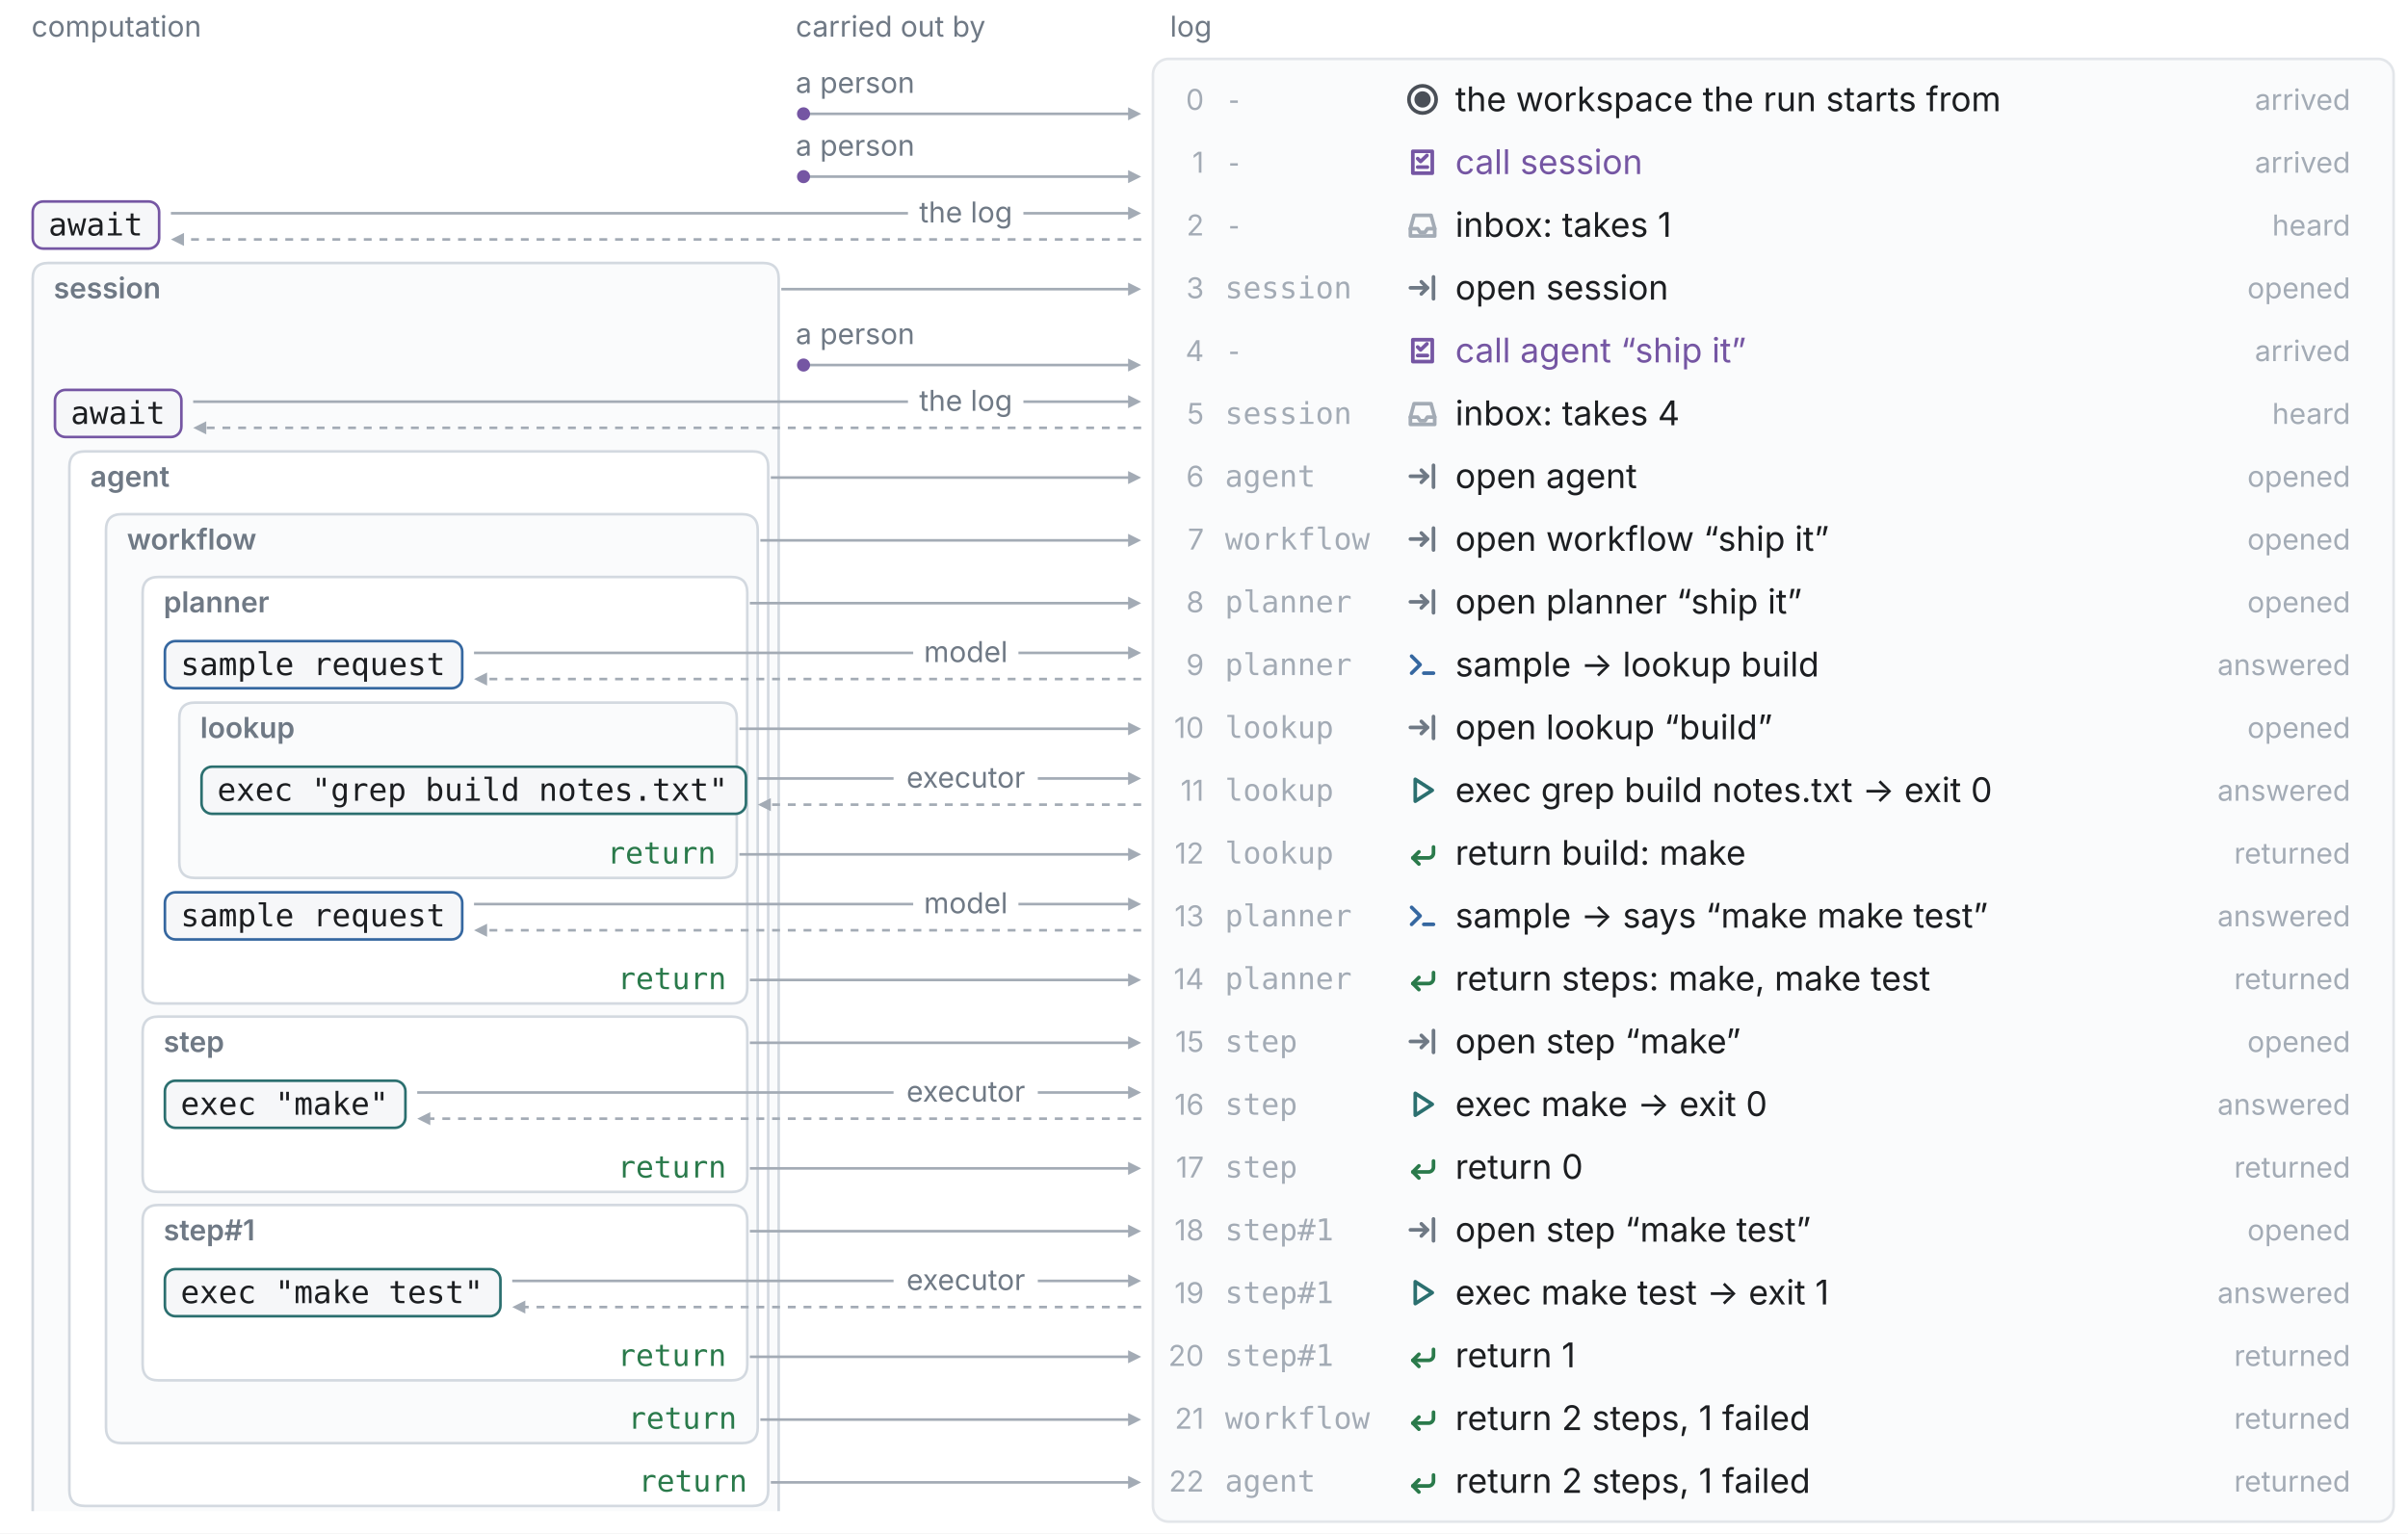
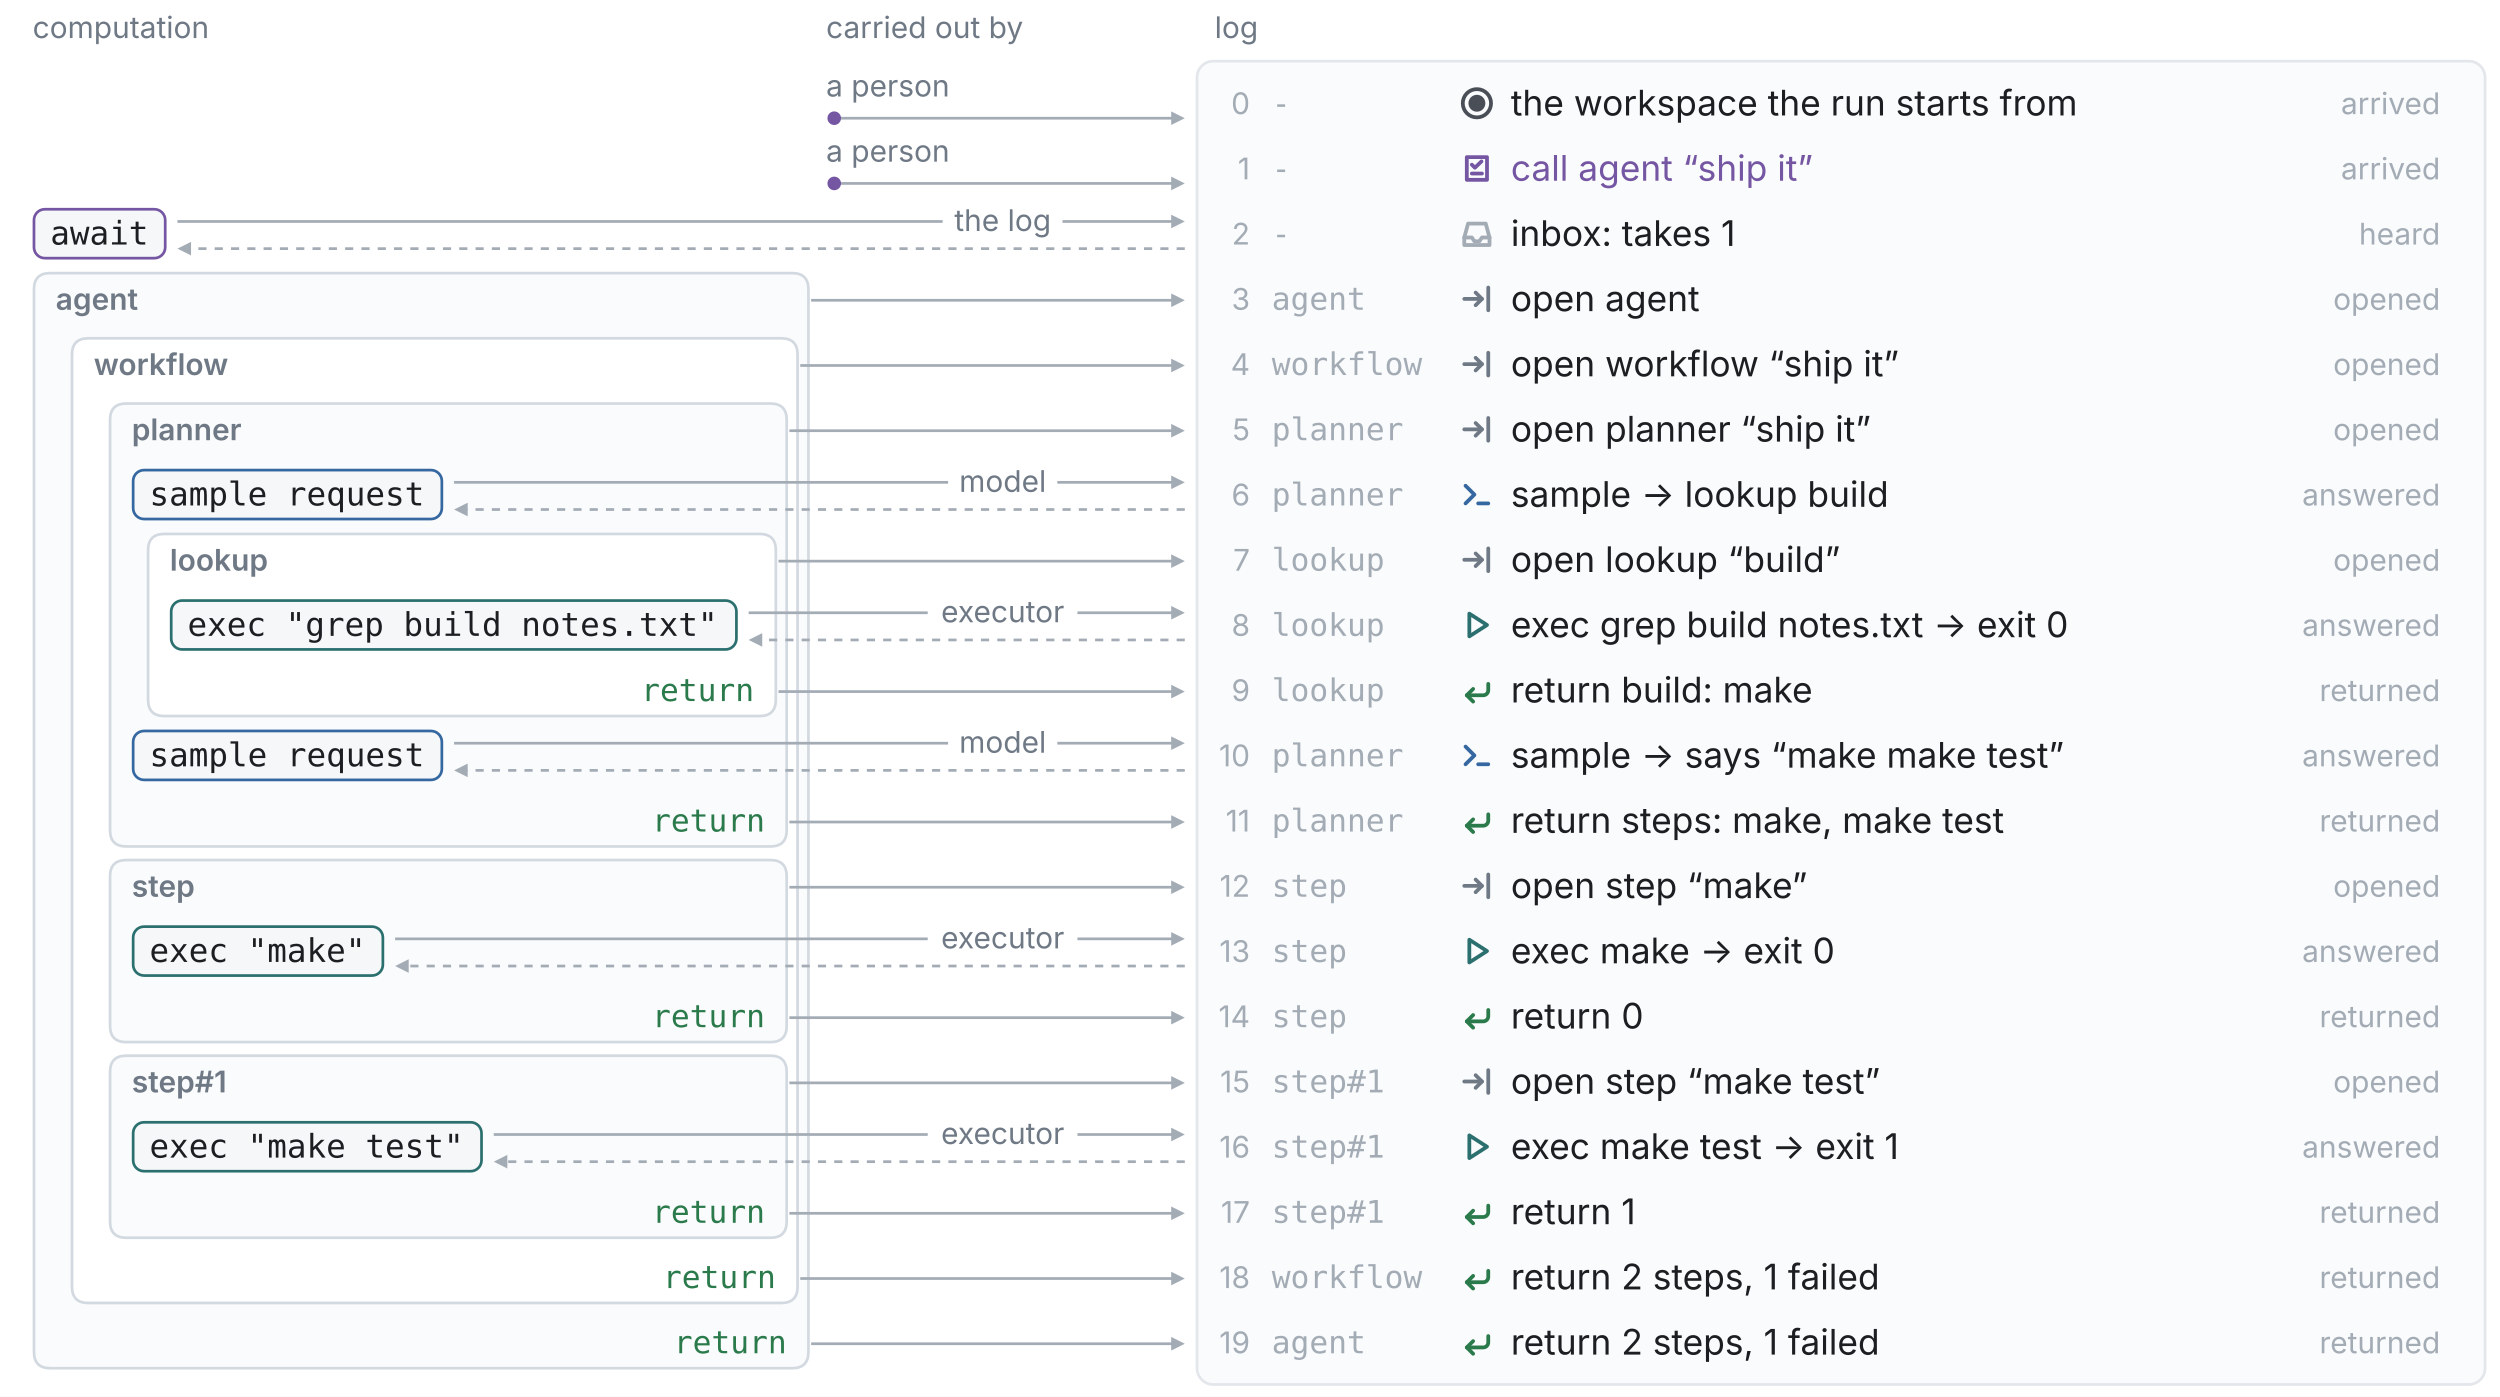
- <svg xmlns="http://www.w3.org/2000/svg" viewBox="0 0 920 586" width="920" height="586">
+ <svg xmlns="http://www.w3.org/2000/svg" viewBox="0 0 920 514" width="920" height="514">
  <style>text{font-family:-apple-system, BlinkMacSystemFont, 'Segoe UI', system-ui, sans-serif;font-size:13px;fill:#1c1e21}.m{font-family:ui-monospace, SFMono-Regular, Menlo, Consolas, monospace}.s{font-size:11px;fill:#6f7985}.f{font-size:11px;fill:#a3abb5}.b{font-weight:600}.n{font-variant-numeric:tabular-nums}.fr{font-family:ui-monospace, SFMono-Regular, Menlo, Consolas, monospace;font-size:11.5px;fill:#a3abb5}.ch{font-family:ui-monospace, SFMono-Regular, Menlo, Consolas, monospace;font-size:12px}.e{font-family:ui-monospace, SFMono-Regular, Menlo, Consolas, monospace;font-size:11.5px}.a{stroke:#a3abb5;fill:none}.d{stroke-dasharray:3 3}.bx{stroke:#d3d9e0;fill:none}</style>
-   <rect width="920" height="586" fill="#fff" />
+   <rect width="920" height="514" fill="#fff" />
  <text x="12" y="14" class="s">computation</text>
  <text x="304" y="14" class="s">carried out by</text>
  <text x="447" y="14" class="s">log</text>
-   <rect x="440.5" y="22.5" width="474" height="559" rx="6" fill="#fafbfc" stroke="#e3e6ea" />
-   <path fill="#fafbfc" d="M12.5,577.5V106.5Q12.5,100.5 18.5,100.5H291.5Q297.5,100.5 297.5,106.5V577.5H12.5Z" />
-   <path class="bx" d="M12.5,577.5V106.5Q12.5,100.5 18.5,100.5H291.5Q297.5,100.5 297.5,106.5V577.5" />
-   <path fill="#fff" d="M26.5,569.5V178.5Q26.5,172.5 32.5,172.5H287.5Q293.5,172.5 293.5,178.5V569.5Q293.5,575.5 287.5,575.5H32.5Q26.5,575.5 26.5,569.5Z" />
-   <path class="bx" d="M26.5,569.5V178.5Q26.5,172.5 32.5,172.5H287.5Q293.5,172.5 293.5,178.5V569.5Q293.5,575.5 287.5,575.5H32.5Q26.5,575.5 26.5,569.5" />
-   <path fill="#fafbfc" d="M40.5,545.5V202.5Q40.5,196.5 46.5,196.5H283.5Q289.5,196.5 289.5,202.5V545.5Q289.5,551.5 283.5,551.5H46.5Q40.5,551.5 40.5,545.5Z" />
-   <path class="bx" d="M40.5,545.5V202.5Q40.5,196.5 46.5,196.5H283.5Q289.5,196.5 289.5,202.5V545.5Q289.5,551.5 283.5,551.5H46.5Q40.5,551.5 40.5,545.5" />
-   <path fill="#fff" d="M54.5,377.5V226.5Q54.5,220.5 60.5,220.5H279.5Q285.5,220.5 285.5,226.5V377.5Q285.5,383.5 279.5,383.5H60.5Q54.5,383.5 54.5,377.5Z" />
-   <path class="bx" d="M54.5,377.5V226.5Q54.5,220.5 60.5,220.5H279.5Q285.5,220.5 285.5,226.5V377.5Q285.5,383.5 279.5,383.5H60.5Q54.5,383.5 54.5,377.5" />
-   <path fill="#fff" d="M54.5,449.5V394.5Q54.5,388.5 60.5,388.5H279.5Q285.5,388.5 285.5,394.5V449.5Q285.5,455.5 279.5,455.5H60.5Q54.5,455.5 54.5,449.5Z" />
-   <path class="bx" d="M54.5,449.5V394.5Q54.5,388.5 60.5,388.5H279.5Q285.5,388.5 285.5,394.5V449.5Q285.5,455.5 279.5,455.5H60.5Q54.5,455.5 54.5,449.5" />
-   <path fill="#fff" d="M54.5,521.5V466.5Q54.5,460.5 60.5,460.5H279.5Q285.5,460.5 285.5,466.5V521.5Q285.5,527.5 279.5,527.5H60.5Q54.5,527.5 54.5,521.5Z" />
-   <path class="bx" d="M54.5,521.5V466.5Q54.5,460.5 60.5,460.5H279.5Q285.5,460.5 285.5,466.5V521.5Q285.5,527.5 279.5,527.5H60.5Q54.5,527.5 54.5,521.5" />
-   <path fill="#fafbfc" d="M68.5,329.5V274.5Q68.5,268.5 74.5,268.5H275.5Q281.5,268.5 281.5,274.5V329.5Q281.5,335.5 275.5,335.5H74.5Q68.5,335.5 68.5,329.5Z" />
-   <path class="bx" d="M68.5,329.5V274.5Q68.5,268.5 74.5,268.5H275.5Q281.5,268.5 281.5,274.5V329.5Q281.5,335.5 275.5,335.5H74.5Q68.5,335.5 68.5,329.5" />
+   <rect x="440.5" y="22.5" width="474" height="487" rx="6" fill="#fafbfc" stroke="#e3e6ea" />
+   <path fill="#fafbfc" d="M12.5,497.5V106.5Q12.5,100.5 18.5,100.5H291.5Q297.5,100.5 297.5,106.5V497.5Q297.5,503.5 291.5,503.5H18.5Q12.5,503.5 12.5,497.5Z" />
+   <path class="bx" d="M12.5,497.5V106.5Q12.5,100.5 18.5,100.5H291.5Q297.5,100.5 297.5,106.5V497.5Q297.5,503.5 291.5,503.5H18.5Q12.5,503.5 12.5,497.5" />
+   <path fill="#fff" d="M26.5,473.5V130.5Q26.5,124.5 32.5,124.5H287.5Q293.5,124.5 293.5,130.5V473.5Q293.5,479.5 287.5,479.5H32.5Q26.5,479.5 26.5,473.5Z" />
+   <path class="bx" d="M26.5,473.5V130.5Q26.5,124.5 32.5,124.5H287.5Q293.5,124.5 293.5,130.5V473.5Q293.5,479.5 287.5,479.5H32.5Q26.5,479.5 26.5,473.5" />
+   <path fill="#fafbfc" d="M40.5,305.5V154.5Q40.5,148.5 46.5,148.5H283.5Q289.5,148.5 289.5,154.5V305.5Q289.5,311.5 283.5,311.5H46.5Q40.5,311.5 40.5,305.5Z" />
+   <path class="bx" d="M40.5,305.5V154.5Q40.5,148.5 46.5,148.5H283.5Q289.5,148.5 289.5,154.5V305.5Q289.5,311.5 283.5,311.5H46.5Q40.5,311.5 40.5,305.5" />
+   <path fill="#fafbfc" d="M40.5,377.5V322.5Q40.5,316.5 46.5,316.5H283.5Q289.5,316.5 289.5,322.5V377.5Q289.5,383.5 283.5,383.5H46.5Q40.5,383.5 40.5,377.5Z" />
+   <path class="bx" d="M40.5,377.5V322.5Q40.5,316.5 46.5,316.5H283.5Q289.5,316.5 289.5,322.5V377.5Q289.5,383.5 283.5,383.5H46.5Q40.5,383.5 40.5,377.5" />
+   <path fill="#fafbfc" d="M40.5,449.5V394.5Q40.5,388.5 46.5,388.5H283.5Q289.5,388.5 289.5,394.5V449.5Q289.5,455.5 283.5,455.5H46.5Q40.5,455.5 40.5,449.5Z" />
+   <path class="bx" d="M40.5,449.5V394.5Q40.5,388.5 46.5,388.5H283.5Q289.5,388.5 289.5,394.5V449.5Q289.5,455.5 283.5,455.5H46.5Q40.5,455.5 40.5,449.5" />
+   <path fill="#fff" d="M54.5,257.5V202.5Q54.5,196.5 60.5,196.5H279.5Q285.5,196.5 285.5,202.5V257.5Q285.5,263.5 279.5,263.5H60.5Q54.5,263.5 54.5,257.5Z" />
+   <path class="bx" d="M54.5,257.5V202.5Q54.5,196.5 60.5,196.5H279.5Q285.5,196.5 285.5,202.5V257.5Q285.5,263.5 279.5,263.5H60.5Q54.5,263.5 54.5,257.5" />
  <text x="460" y="42" class="f n" text-anchor="end">0</text>
  <text x="468" y="42" class="fr">-</text>
  <g transform="translate(537,31.5) scale(0.9286)" stroke="#4a4f57" fill="#4a4f57" stroke-width="1.5" stroke-linecap="round" stroke-linejoin="round">
    <circle cx="7" cy="7" r="2.6" />
    <circle cx="7" cy="7" r="5.6" fill="none" />
  </g>
  <text x="556" y="42.5">the workspace the run starts from</text>
  <text x="898" y="42" class="f" text-anchor="end">arrived</text>
  <text x="304" y="35.5" class="s">a person</text>
  <path class="a" d="M307,43.5H432" />
  <path fill="#a3abb5" d="M436,43.5l-5,-2.5v5z" />
  <circle cx="307" cy="43.5" r="2.5" fill="#7556a3" />
  <text x="460" y="66" class="f n" text-anchor="end">1</text>
  <text x="468" y="66" class="fr">-</text>
  <g transform="translate(537,55.5) scale(0.9286)" stroke="#7556a3" fill="#7556a3" stroke-width="1.5" stroke-linecap="round" stroke-linejoin="round">
    <path d="M3 2.5h8v9H3z" fill="none" />
    <path d="M5 5.5l1.2 1.2L8.8 4.2M5 9h4" fill="none" />
  </g>
-   <text x="556" y="66.5" style="fill:#7556a3">call session</text>
+   <text x="556" y="66.5" style="fill:#7556a3">call agent “ship it”</text>
  <text x="898" y="66" class="f" text-anchor="end">arrived</text>
  <text x="304" y="59.5" class="s">a person</text>
  <path class="a" d="M307,67.5H432" />
  <path fill="#a3abb5" d="M436,67.5l-5,-2.5v5z" />
  <circle cx="307" cy="67.5" r="2.5" fill="#7556a3" />
  <text x="460" y="90" class="f n" text-anchor="end">2</text>
  <text x="468" y="90" class="fr">-</text>
  <g transform="translate(537,79.5) scale(0.9286)" stroke="#a3abb5" fill="#a3abb5" stroke-width="1.5" stroke-linecap="round" stroke-linejoin="round">
    <path d="M2 8.5h3l1 1.5h2l1-1.5h3" fill="none" />
    <path d="M2 8.5L3.5 3h7L12 8.5v3H2z" fill="none" />
  </g>
  <text x="556" y="90.5">inbox: takes 1</text>
  <text x="898" y="90" class="f" text-anchor="end">heard</text>
  <rect x="12.5" y="77.0" width="48.3" height="18" rx="4" fill="#f6f7f9" stroke="#7556a3" />
  <text x="18.5" y="90" class="ch">await</text>
  <path class="a" d="M65.3,81.5H432" />
  <path fill="#a3abb5" d="M436,81.5l-5,-2.5v5z" />
  <rect x="346.9" y="75.0" width="44.1" height="13" fill="#fff" />
  <text x="369" y="85" class="s" text-anchor="middle">the log</text>
  <path class="a d" d="M436,91.5H69.3" />
  <path fill="#a3abb5" d="M65.3,91.5l5,-2.5v5z" />
  <text x="460" y="114" class="f n" text-anchor="end">3</text>
-   <text x="468" y="114" class="fr">session</text>
+   <text x="468" y="114" class="fr">agent</text>
  <g transform="translate(537,103.5) scale(0.9286)" stroke="#6f7985" fill="#6f7985" stroke-width="1.5" stroke-linecap="round" stroke-linejoin="round">
    <path d="M2 7h7" fill="none" />
    <path d="M6.5 4.5L9 7l-2.5 2.5" fill="none" />
    <path d="M11.5 2.5v9" fill="none" />
  </g>
-   <text x="556" y="114.5">open session</text>
+   <text x="556" y="114.5">open agent</text>
  <text x="898" y="114" class="f" text-anchor="end">opened</text>
-   <text x="20.5" y="114" class="s b">session</text>
+   <text x="20.5" y="114" class="s b">agent</text>
  <path class="a" d="M298.5,110.5H432" />
  <path fill="#a3abb5" d="M436,110.5l-5,-2.5v5z" />
  <text x="460" y="138" class="f n" text-anchor="end">4</text>
-   <text x="468" y="138" class="fr">-</text>
-   <g transform="translate(537,127.5) scale(0.9286)" stroke="#7556a3" fill="#7556a3" stroke-width="1.5" stroke-linecap="round" stroke-linejoin="round">
-     <path d="M3 2.5h8v9H3z" fill="none" />
-     <path d="M5 5.5l1.2 1.2L8.8 4.2M5 9h4" fill="none" />
-   </g>
-   <text x="556" y="138.5" style="fill:#7556a3">call agent “ship it”</text>
-   <text x="898" y="138" class="f" text-anchor="end">arrived</text>
-   <text x="304" y="131.5" class="s">a person</text>
-   <path class="a" d="M307,139.5H432" />
-   <path fill="#a3abb5" d="M436,139.5l-5,-2.5v5z" />
-   <circle cx="307" cy="139.5" r="2.5" fill="#7556a3" />
+   <text x="468" y="138" class="fr">workflow</text>
+   <g transform="translate(537,127.5) scale(0.9286)" stroke="#6f7985" fill="#6f7985" stroke-width="1.5" stroke-linecap="round" stroke-linejoin="round">
+     <path d="M2 7h7" fill="none" />
+     <path d="M6.5 4.5L9 7l-2.5 2.5" fill="none" />
+     <path d="M11.5 2.5v9" fill="none" />
+   </g>
+   <text x="556" y="138.5">open workflow “ship it”</text>
+   <text x="898" y="138" class="f" text-anchor="end">opened</text>
+   <text x="34.5" y="138" class="s b">workflow</text>
+   <path class="a" d="M294.5,134.5H432" />
+   <path fill="#a3abb5" d="M436,134.5l-5,-2.5v5z" />
  <text x="460" y="162" class="f n" text-anchor="end">5</text>
-   <text x="468" y="162" class="fr">session</text>
-   <g transform="translate(537,151.5) scale(0.9286)" stroke="#a3abb5" fill="#a3abb5" stroke-width="1.5" stroke-linecap="round" stroke-linejoin="round">
-     <path d="M2 8.5h3l1 1.5h2l1-1.5h3" fill="none" />
-     <path d="M2 8.5L3.5 3h7L12 8.5v3H2z" fill="none" />
-   </g>
-   <text x="556" y="162.5">inbox: takes 4</text>
-   <text x="898" y="162" class="f" text-anchor="end">heard</text>
-   <rect x="21.0" y="149.0" width="48.3" height="18" rx="4" fill="#f6f7f9" stroke="#7556a3" />
-   <text x="27" y="162" class="ch">await</text>
-   <path class="a" d="M73.8,153.5H432" />
-   <path fill="#a3abb5" d="M436,153.5l-5,-2.5v5z" />
-   <rect x="346.9" y="147.0" width="44.1" height="13" fill="#fff" />
-   <text x="369" y="157" class="s" text-anchor="middle">the log</text>
-   <path class="a d" d="M436,163.5H77.8" />
-   <path fill="#a3abb5" d="M73.8,163.5l5,-2.5v5z" />
+   <text x="468" y="162" class="fr">planner</text>
+   <g transform="translate(537,151.5) scale(0.9286)" stroke="#6f7985" fill="#6f7985" stroke-width="1.5" stroke-linecap="round" stroke-linejoin="round">
+     <path d="M2 7h7" fill="none" />
+     <path d="M6.5 4.5L9 7l-2.5 2.5" fill="none" />
+     <path d="M11.5 2.5v9" fill="none" />
+   </g>
+   <text x="556" y="162.5">open planner “ship it”</text>
+   <text x="898" y="162" class="f" text-anchor="end">opened</text>
+   <text x="48.5" y="162" class="s b">planner</text>
+   <path class="a" d="M290.5,158.5H432" />
+   <path fill="#a3abb5" d="M436,158.5l-5,-2.5v5z" />
  <text x="460" y="186" class="f n" text-anchor="end">6</text>
-   <text x="468" y="186" class="fr">agent</text>
-   <g transform="translate(537,175.5) scale(0.9286)" stroke="#6f7985" fill="#6f7985" stroke-width="1.5" stroke-linecap="round" stroke-linejoin="round">
-     <path d="M2 7h7" fill="none" />
-     <path d="M6.5 4.5L9 7l-2.5 2.5" fill="none" />
-     <path d="M11.5 2.5v9" fill="none" />
-   </g>
-   <text x="556" y="186.5">open agent</text>
-   <text x="898" y="186" class="f" text-anchor="end">opened</text>
-   <text x="34.5" y="186" class="s b">agent</text>
-   <path class="a" d="M294.5,182.5H432" />
-   <path fill="#a3abb5" d="M436,182.5l-5,-2.5v5z" />
+   <text x="468" y="186" class="fr">planner</text>
+   <g transform="translate(537,175.5) scale(0.9286)" stroke="#3567a0" fill="#3567a0" stroke-width="1.5" stroke-linecap="round" stroke-linejoin="round">
+     <path d="M2.5 3.5L6 7l-3.5 3.5" fill="none" />
+     <path d="M7.5 10.5h4" fill="none" />
+   </g>
+   <text x="556" y="186.5">sample → lookup build</text>
+   <text x="898" y="186" class="f" text-anchor="end">answered</text>
+   <rect x="49.0" y="173.0" width="113.6" height="18" rx="4" fill="#f6f7f9" stroke="#3567a0" />
+   <text x="55" y="186" class="ch">sample request</text>
+   <path class="a" d="M167.1,177.5H432" />
+   <path fill="#a3abb5" d="M436,177.5l-5,-2.5v5z" />
+   <rect x="348.9" y="171.0" width="40.2" height="13" fill="#fff" />
+   <text x="369" y="181" class="s" text-anchor="middle">model</text>
+   <path class="a d" d="M436,187.5H171.1" />
+   <path fill="#a3abb5" d="M167.1,187.5l5,-2.5v5z" />
  <text x="460" y="210" class="f n" text-anchor="end">7</text>
-   <text x="468" y="210" class="fr">workflow</text>
+   <text x="468" y="210" class="fr">lookup</text>
  <g transform="translate(537,199.5) scale(0.9286)" stroke="#6f7985" fill="#6f7985" stroke-width="1.5" stroke-linecap="round" stroke-linejoin="round">
    <path d="M2 7h7" fill="none" />
    <path d="M6.5 4.5L9 7l-2.5 2.5" fill="none" />
    <path d="M11.5 2.5v9" fill="none" />
  </g>
-   <text x="556" y="210.5">open workflow “ship it”</text>
+   <text x="556" y="210.5">open lookup “build”</text>
  <text x="898" y="210" class="f" text-anchor="end">opened</text>
-   <text x="48.5" y="210" class="s b">workflow</text>
-   <path class="a" d="M290.5,206.5H432" />
+   <text x="62.5" y="210" class="s b">lookup</text>
+   <path class="a" d="M286.5,206.5H432" />
  <path fill="#a3abb5" d="M436,206.5l-5,-2.5v5z" />
  <text x="460" y="234" class="f n" text-anchor="end">8</text>
-   <text x="468" y="234" class="fr">planner</text>
-   <g transform="translate(537,223.5) scale(0.9286)" stroke="#6f7985" fill="#6f7985" stroke-width="1.5" stroke-linecap="round" stroke-linejoin="round">
-     <path d="M2 7h7" fill="none" />
-     <path d="M6.5 4.5L9 7l-2.5 2.5" fill="none" />
-     <path d="M11.5 2.5v9" fill="none" />
-   </g>
-   <text x="556" y="234.5">open planner “ship it”</text>
-   <text x="898" y="234" class="f" text-anchor="end">opened</text>
-   <text x="62.5" y="234" class="s b">planner</text>
-   <path class="a" d="M286.5,230.5H432" />
-   <path fill="#a3abb5" d="M436,230.5l-5,-2.5v5z" />
+   <text x="468" y="234" class="fr">lookup</text>
+   <g transform="translate(537,223.5) scale(0.9286)" stroke="#2b6f6f" fill="#2b6f6f" stroke-width="1.5" stroke-linecap="round" stroke-linejoin="round">
+     <path d="M4 2.5l7 4.5-7 4.5z" fill="none" />
+   </g>
+   <text x="556" y="234.5">exec grep build notes.txt → exit 0</text>
+   <text x="898" y="234" class="f" text-anchor="end">answered</text>
+   <rect x="63.0" y="221.0" width="208" height="18" rx="4" fill="#f6f7f9" stroke="#2b6f6f" />
+   <text x="69" y="234" class="ch">exec "grep build notes.txt"</text>
+   <path class="a" d="M275.5,225.5H432" />
+   <path fill="#a3abb5" d="M436,225.5l-5,-2.5v5z" />
+   <rect x="341.4" y="219.0" width="55.1" height="13" fill="#fff" />
+   <text x="369" y="229" class="s" text-anchor="middle">executor</text>
+   <path class="a d" d="M436,235.5H279.5" />
+   <path fill="#a3abb5" d="M275.5,235.5l5,-2.5v5z" />
  <text x="460" y="258" class="f n" text-anchor="end">9</text>
-   <text x="468" y="258" class="fr">planner</text>
-   <g transform="translate(537,247.5) scale(0.9286)" stroke="#3567a0" fill="#3567a0" stroke-width="1.5" stroke-linecap="round" stroke-linejoin="round">
+   <text x="468" y="258" class="fr">lookup</text>
+   <g transform="translate(537,247.5) scale(0.9286)" stroke="#2a7a4b" fill="#2a7a4b" stroke-width="1.5" stroke-linecap="round" stroke-linejoin="round">
+     <path d="M11.5 4.5v2.5a2 2 0 0 1-2 2H3" fill="none" />
+     <path d="M5.5 6.5L3 9l2.5 2.5" fill="none" />
+   </g>
+   <text x="556" y="258.5">return build: make</text>
+   <text x="898" y="258" class="f" text-anchor="end">returned</text>
+   <text x="277.5" y="258" class="e" style="fill:#2a7a4b" text-anchor="end">return</text>
+   <path class="a" d="M286.5,254.5H432" />
+   <path fill="#a3abb5" d="M436,254.5l-5,-2.5v5z" />
+   <text x="460" y="282" class="f n" text-anchor="end">10</text>
+   <text x="468" y="282" class="fr">planner</text>
+   <g transform="translate(537,271.5) scale(0.9286)" stroke="#3567a0" fill="#3567a0" stroke-width="1.5" stroke-linecap="round" stroke-linejoin="round">
    <path d="M2.5 3.5L6 7l-3.5 3.5" fill="none" />
    <path d="M7.5 10.5h4" fill="none" />
  </g>
-   <text x="556" y="258.5">sample → lookup build</text>
-   <text x="898" y="258" class="f" text-anchor="end">answered</text>
-   <rect x="63.0" y="245.0" width="113.6" height="18" rx="4" fill="#f6f7f9" stroke="#3567a0" />
-   <text x="69" y="258" class="ch">sample request</text>
-   <path class="a" d="M181.1,249.5H432" />
-   <path fill="#a3abb5" d="M436,249.5l-5,-2.5v5z" />
-   <rect x="348.9" y="243.0" width="40.2" height="13" fill="#fff" />
-   <text x="369" y="253" class="s" text-anchor="middle">model</text>
-   <path class="a d" d="M436,259.5H185.1" />
-   <path fill="#a3abb5" d="M181.1,259.5l5,-2.5v5z" />
-   <text x="460" y="282" class="f n" text-anchor="end">10</text>
-   <text x="468" y="282" class="fr">lookup</text>
-   <g transform="translate(537,271.5) scale(0.9286)" stroke="#6f7985" fill="#6f7985" stroke-width="1.5" stroke-linecap="round" stroke-linejoin="round">
-     <path d="M2 7h7" fill="none" />
-     <path d="M6.5 4.5L9 7l-2.5 2.5" fill="none" />
-     <path d="M11.5 2.5v9" fill="none" />
-   </g>
-   <text x="556" y="282.5">open lookup “build”</text>
-   <text x="898" y="282" class="f" text-anchor="end">opened</text>
-   <text x="76.5" y="282" class="s b">lookup</text>
-   <path class="a" d="M282.5,278.5H432" />
-   <path fill="#a3abb5" d="M436,278.5l-5,-2.5v5z" />
+   <text x="556" y="282.5">sample → says “make make test”</text>
+   <text x="898" y="282" class="f" text-anchor="end">answered</text>
+   <rect x="49.0" y="269.0" width="113.6" height="18" rx="4" fill="#f6f7f9" stroke="#3567a0" />
+   <text x="55" y="282" class="ch">sample request</text>
+   <path class="a" d="M167.1,273.5H432" />
+   <path fill="#a3abb5" d="M436,273.5l-5,-2.5v5z" />
+   <rect x="348.9" y="267.0" width="40.2" height="13" fill="#fff" />
+   <text x="369" y="277" class="s" text-anchor="middle">model</text>
+   <path class="a d" d="M436,283.5H171.1" />
+   <path fill="#a3abb5" d="M167.1,283.5l5,-2.5v5z" />
  <text x="460" y="306" class="f n" text-anchor="end">11</text>
-   <text x="468" y="306" class="fr">lookup</text>
-   <g transform="translate(537,295.5) scale(0.9286)" stroke="#2b6f6f" fill="#2b6f6f" stroke-width="1.5" stroke-linecap="round" stroke-linejoin="round">
-     <path d="M4 2.5l7 4.5-7 4.5z" fill="none" />
-   </g>
-   <text x="556" y="306.5">exec grep build notes.txt → exit 0</text>
-   <text x="898" y="306" class="f" text-anchor="end">answered</text>
-   <rect x="77.0" y="293.0" width="208" height="18" rx="4" fill="#f6f7f9" stroke="#2b6f6f" />
-   <text x="83" y="306" class="ch">exec "grep build notes.txt"</text>
-   <path class="a" d="M289.5,297.5H432" />
-   <path fill="#a3abb5" d="M436,297.5l-5,-2.5v5z" />
-   <rect x="341.4" y="291.0" width="55.1" height="13" fill="#fff" />
-   <text x="369" y="301" class="s" text-anchor="middle">executor</text>
-   <path class="a d" d="M436,307.5H293.5" />
-   <path fill="#a3abb5" d="M289.5,307.5l5,-2.5v5z" />
+   <text x="468" y="306" class="fr">planner</text>
+   <g transform="translate(537,295.5) scale(0.9286)" stroke="#2a7a4b" fill="#2a7a4b" stroke-width="1.5" stroke-linecap="round" stroke-linejoin="round">
+     <path d="M11.5 4.5v2.5a2 2 0 0 1-2 2H3" fill="none" />
+     <path d="M5.5 6.5L3 9l2.5 2.5" fill="none" />
+   </g>
+   <text x="556" y="306.5">return steps: make, make test</text>
+   <text x="898" y="306" class="f" text-anchor="end">returned</text>
+   <text x="281.5" y="306" class="e" style="fill:#2a7a4b" text-anchor="end">return</text>
+   <path class="a" d="M290.5,302.5H432" />
+   <path fill="#a3abb5" d="M436,302.5l-5,-2.5v5z" />
  <text x="460" y="330" class="f n" text-anchor="end">12</text>
-   <text x="468" y="330" class="fr">lookup</text>
-   <g transform="translate(537,319.5) scale(0.9286)" stroke="#2a7a4b" fill="#2a7a4b" stroke-width="1.5" stroke-linecap="round" stroke-linejoin="round">
-     <path d="M11.5 4.5v2.5a2 2 0 0 1-2 2H3" fill="none" />
-     <path d="M5.5 6.5L3 9l2.5 2.5" fill="none" />
-   </g>
-   <text x="556" y="330.5">return build: make</text>
-   <text x="898" y="330" class="f" text-anchor="end">returned</text>
-   <text x="273.5" y="330" class="e" style="fill:#2a7a4b" text-anchor="end">return</text>
-   <path class="a" d="M282.5,326.5H432" />
+   <text x="468" y="330" class="fr">step</text>
+   <g transform="translate(537,319.5) scale(0.9286)" stroke="#6f7985" fill="#6f7985" stroke-width="1.5" stroke-linecap="round" stroke-linejoin="round">
+     <path d="M2 7h7" fill="none" />
+     <path d="M6.5 4.5L9 7l-2.5 2.5" fill="none" />
+     <path d="M11.5 2.5v9" fill="none" />
+   </g>
+   <text x="556" y="330.5">open step “make”</text>
+   <text x="898" y="330" class="f" text-anchor="end">opened</text>
+   <text x="48.5" y="330" class="s b">step</text>
+   <path class="a" d="M290.5,326.5H432" />
  <path fill="#a3abb5" d="M436,326.5l-5,-2.5v5z" />
  <text x="460" y="354" class="f n" text-anchor="end">13</text>
-   <text x="468" y="354" class="fr">planner</text>
-   <g transform="translate(537,343.5) scale(0.9286)" stroke="#3567a0" fill="#3567a0" stroke-width="1.5" stroke-linecap="round" stroke-linejoin="round">
-     <path d="M2.5 3.5L6 7l-3.5 3.5" fill="none" />
-     <path d="M7.5 10.5h4" fill="none" />
-   </g>
-   <text x="556" y="354.5">sample → says “make make test”</text>
+   <text x="468" y="354" class="fr">step</text>
+   <g transform="translate(537,343.5) scale(0.9286)" stroke="#2b6f6f" fill="#2b6f6f" stroke-width="1.5" stroke-linecap="round" stroke-linejoin="round">
+     <path d="M4 2.5l7 4.5-7 4.5z" fill="none" />
+   </g>
+   <text x="556" y="354.5">exec make → exit 0</text>
  <text x="898" y="354" class="f" text-anchor="end">answered</text>
-   <rect x="63.0" y="341.0" width="113.6" height="18" rx="4" fill="#f6f7f9" stroke="#3567a0" />
-   <text x="69" y="354" class="ch">sample request</text>
-   <path class="a" d="M181.1,345.5H432" />
+   <rect x="49.0" y="341.0" width="91.9" height="18" rx="4" fill="#f6f7f9" stroke="#2b6f6f" />
+   <text x="55" y="354" class="ch">exec "make"</text>
+   <path class="a" d="M145.4,345.5H432" />
  <path fill="#a3abb5" d="M436,345.5l-5,-2.5v5z" />
-   <rect x="348.9" y="339.0" width="40.2" height="13" fill="#fff" />
-   <text x="369" y="349" class="s" text-anchor="middle">model</text>
-   <path class="a d" d="M436,355.5H185.1" />
-   <path fill="#a3abb5" d="M181.1,355.5l5,-2.5v5z" />
+   <rect x="341.4" y="339.0" width="55.1" height="13" fill="#fff" />
+   <text x="369" y="349" class="s" text-anchor="middle">executor</text>
+   <path class="a d" d="M436,355.5H149.4" />
+   <path fill="#a3abb5" d="M145.4,355.5l5,-2.5v5z" />
  <text x="460" y="378" class="f n" text-anchor="end">14</text>
-   <text x="468" y="378" class="fr">planner</text>
+   <text x="468" y="378" class="fr">step</text>
  <g transform="translate(537,367.5) scale(0.9286)" stroke="#2a7a4b" fill="#2a7a4b" stroke-width="1.5" stroke-linecap="round" stroke-linejoin="round">
    <path d="M11.5 4.5v2.5a2 2 0 0 1-2 2H3" fill="none" />
    <path d="M5.5 6.5L3 9l2.5 2.5" fill="none" />
  </g>
-   <text x="556" y="378.5">return steps: make, make test</text>
+   <text x="556" y="378.5">return 0</text>
  <text x="898" y="378" class="f" text-anchor="end">returned</text>
-   <text x="277.5" y="378" class="e" style="fill:#2a7a4b" text-anchor="end">return</text>
-   <path class="a" d="M286.5,374.5H432" />
+   <text x="281.5" y="378" class="e" style="fill:#2a7a4b" text-anchor="end">return</text>
+   <path class="a" d="M290.5,374.5H432" />
  <path fill="#a3abb5" d="M436,374.5l-5,-2.5v5z" />
  <text x="460" y="402" class="f n" text-anchor="end">15</text>
-   <text x="468" y="402" class="fr">step</text>
+   <text x="468" y="402" class="fr">step#1</text>
  <g transform="translate(537,391.5) scale(0.9286)" stroke="#6f7985" fill="#6f7985" stroke-width="1.5" stroke-linecap="round" stroke-linejoin="round">
    <path d="M2 7h7" fill="none" />
    <path d="M6.5 4.5L9 7l-2.5 2.5" fill="none" />
    <path d="M11.5 2.5v9" fill="none" />
  </g>
-   <text x="556" y="402.5">open step “make”</text>
+   <text x="556" y="402.5">open step “make test”</text>
  <text x="898" y="402" class="f" text-anchor="end">opened</text>
-   <text x="62.5" y="402" class="s b">step</text>
-   <path class="a" d="M286.5,398.5H432" />
+   <text x="48.5" y="402" class="s b">step#1</text>
+   <path class="a" d="M290.5,398.5H432" />
  <path fill="#a3abb5" d="M436,398.5l-5,-2.5v5z" />
  <text x="460" y="426" class="f n" text-anchor="end">16</text>
-   <text x="468" y="426" class="fr">step</text>
+   <text x="468" y="426" class="fr">step#1</text>
  <g transform="translate(537,415.5) scale(0.9286)" stroke="#2b6f6f" fill="#2b6f6f" stroke-width="1.5" stroke-linecap="round" stroke-linejoin="round">
    <path d="M4 2.5l7 4.5-7 4.5z" fill="none" />
  </g>
-   <text x="556" y="426.5">exec make → exit 0</text>
+   <text x="556" y="426.5">exec make test → exit 1</text>
  <text x="898" y="426" class="f" text-anchor="end">answered</text>
-   <rect x="63.0" y="413.0" width="91.9" height="18" rx="4" fill="#f6f7f9" stroke="#2b6f6f" />
-   <text x="69" y="426" class="ch">exec "make"</text>
-   <path class="a" d="M159.4,417.5H432" />
+   <rect x="49.0" y="413.0" width="128.2" height="18" rx="4" fill="#f6f7f9" stroke="#2b6f6f" />
+   <text x="55" y="426" class="ch">exec "make test"</text>
+   <path class="a" d="M181.7,417.5H432" />
  <path fill="#a3abb5" d="M436,417.5l-5,-2.5v5z" />
  <rect x="341.4" y="411.0" width="55.1" height="13" fill="#fff" />
  <text x="369" y="421" class="s" text-anchor="middle">executor</text>
-   <path class="a d" d="M436,427.5H163.4" />
-   <path fill="#a3abb5" d="M159.4,427.5l5,-2.5v5z" />
+   <path class="a d" d="M436,427.5H185.7" />
+   <path fill="#a3abb5" d="M181.7,427.5l5,-2.5v5z" />
  <text x="460" y="450" class="f n" text-anchor="end">17</text>
-   <text x="468" y="450" class="fr">step</text>
+   <text x="468" y="450" class="fr">step#1</text>
  <g transform="translate(537,439.5) scale(0.9286)" stroke="#2a7a4b" fill="#2a7a4b" stroke-width="1.5" stroke-linecap="round" stroke-linejoin="round">
    <path d="M11.5 4.5v2.5a2 2 0 0 1-2 2H3" fill="none" />
    <path d="M5.5 6.5L3 9l2.5 2.5" fill="none" />
  </g>
-   <text x="556" y="450.5">return 0</text>
+   <text x="556" y="450.5">return 1</text>
  <text x="898" y="450" class="f" text-anchor="end">returned</text>
-   <text x="277.5" y="450" class="e" style="fill:#2a7a4b" text-anchor="end">return</text>
-   <path class="a" d="M286.5,446.5H432" />
+   <text x="281.5" y="450" class="e" style="fill:#2a7a4b" text-anchor="end">return</text>
+   <path class="a" d="M290.5,446.5H432" />
  <path fill="#a3abb5" d="M436,446.5l-5,-2.5v5z" />
  <text x="460" y="474" class="f n" text-anchor="end">18</text>
-   <text x="468" y="474" class="fr">step#1</text>
-   <g transform="translate(537,463.5) scale(0.9286)" stroke="#6f7985" fill="#6f7985" stroke-width="1.5" stroke-linecap="round" stroke-linejoin="round">
-     <path d="M2 7h7" fill="none" />
-     <path d="M6.5 4.5L9 7l-2.5 2.5" fill="none" />
-     <path d="M11.5 2.5v9" fill="none" />
-   </g>
-   <text x="556" y="474.5">open step “make test”</text>
-   <text x="898" y="474" class="f" text-anchor="end">opened</text>
-   <text x="62.5" y="474" class="s b">step#1</text>
-   <path class="a" d="M286.5,470.5H432" />
+   <text x="468" y="474" class="fr">workflow</text>
+   <g transform="translate(537,463.5) scale(0.9286)" stroke="#2a7a4b" fill="#2a7a4b" stroke-width="1.5" stroke-linecap="round" stroke-linejoin="round">
+     <path d="M11.5 4.5v2.5a2 2 0 0 1-2 2H3" fill="none" />
+     <path d="M5.5 6.5L3 9l2.5 2.5" fill="none" />
+   </g>
+   <text x="556" y="474.5">return 2 steps, 1 failed</text>
+   <text x="898" y="474" class="f" text-anchor="end">returned</text>
+   <text x="285.5" y="474" class="e" style="fill:#2a7a4b" text-anchor="end">return</text>
+   <path class="a" d="M294.5,470.5H432" />
  <path fill="#a3abb5" d="M436,470.5l-5,-2.5v5z" />
  <text x="460" y="498" class="f n" text-anchor="end">19</text>
-   <text x="468" y="498" class="fr">step#1</text>
-   <g transform="translate(537,487.5) scale(0.9286)" stroke="#2b6f6f" fill="#2b6f6f" stroke-width="1.5" stroke-linecap="round" stroke-linejoin="round">
-     <path d="M4 2.5l7 4.5-7 4.5z" fill="none" />
-   </g>
-   <text x="556" y="498.5">exec make test → exit 1</text>
-   <text x="898" y="498" class="f" text-anchor="end">answered</text>
-   <rect x="63.0" y="485.0" width="128.2" height="18" rx="4" fill="#f6f7f9" stroke="#2b6f6f" />
-   <text x="69" y="498" class="ch">exec "make test"</text>
-   <path class="a" d="M195.7,489.5H432" />
-   <path fill="#a3abb5" d="M436,489.5l-5,-2.5v5z" />
-   <rect x="341.4" y="483.0" width="55.1" height="13" fill="#fff" />
-   <text x="369" y="493" class="s" text-anchor="middle">executor</text>
-   <path class="a d" d="M436,499.5H199.7" />
-   <path fill="#a3abb5" d="M195.7,499.5l5,-2.5v5z" />
-   <text x="460" y="522" class="f n" text-anchor="end">20</text>
-   <text x="468" y="522" class="fr">step#1</text>
-   <g transform="translate(537,511.5) scale(0.9286)" stroke="#2a7a4b" fill="#2a7a4b" stroke-width="1.5" stroke-linecap="round" stroke-linejoin="round">
-     <path d="M11.5 4.5v2.5a2 2 0 0 1-2 2H3" fill="none" />
-     <path d="M5.5 6.5L3 9l2.5 2.5" fill="none" />
-   </g>
-   <text x="556" y="522.5">return 1</text>
-   <text x="898" y="522" class="f" text-anchor="end">returned</text>
-   <text x="277.5" y="522" class="e" style="fill:#2a7a4b" text-anchor="end">return</text>
-   <path class="a" d="M286.5,518.5H432" />
-   <path fill="#a3abb5" d="M436,518.5l-5,-2.5v5z" />
-   <text x="460" y="546" class="f n" text-anchor="end">21</text>
-   <text x="468" y="546" class="fr">workflow</text>
-   <g transform="translate(537,535.5) scale(0.9286)" stroke="#2a7a4b" fill="#2a7a4b" stroke-width="1.5" stroke-linecap="round" stroke-linejoin="round">
-     <path d="M11.5 4.5v2.5a2 2 0 0 1-2 2H3" fill="none" />
-     <path d="M5.5 6.5L3 9l2.5 2.5" fill="none" />
-   </g>
-   <text x="556" y="546.5">return 2 steps, 1 failed</text>
-   <text x="898" y="546" class="f" text-anchor="end">returned</text>
-   <text x="281.5" y="546" class="e" style="fill:#2a7a4b" text-anchor="end">return</text>
-   <path class="a" d="M290.5,542.5H432" />
-   <path fill="#a3abb5" d="M436,542.5l-5,-2.5v5z" />
-   <text x="460" y="570" class="f n" text-anchor="end">22</text>
-   <text x="468" y="570" class="fr">agent</text>
-   <g transform="translate(537,559.5) scale(0.9286)" stroke="#2a7a4b" fill="#2a7a4b" stroke-width="1.5" stroke-linecap="round" stroke-linejoin="round">
-     <path d="M11.5 4.5v2.5a2 2 0 0 1-2 2H3" fill="none" />
-     <path d="M5.5 6.5L3 9l2.5 2.5" fill="none" />
-   </g>
-   <text x="556" y="570.5">return 2 steps, 1 failed</text>
-   <text x="898" y="570" class="f" text-anchor="end">returned</text>
-   <text x="285.5" y="570" class="e" style="fill:#2a7a4b" text-anchor="end">return</text>
-   <path class="a" d="M294.5,566.5H432" />
-   <path fill="#a3abb5" d="M436,566.5l-5,-2.5v5z" />
+   <text x="468" y="498" class="fr">agent</text>
+   <g transform="translate(537,487.5) scale(0.9286)" stroke="#2a7a4b" fill="#2a7a4b" stroke-width="1.5" stroke-linecap="round" stroke-linejoin="round">
+     <path d="M11.5 4.5v2.5a2 2 0 0 1-2 2H3" fill="none" />
+     <path d="M5.5 6.5L3 9l2.5 2.5" fill="none" />
+   </g>
+   <text x="556" y="498.5">return 2 steps, 1 failed</text>
+   <text x="898" y="498" class="f" text-anchor="end">returned</text>
+   <text x="289.5" y="498" class="e" style="fill:#2a7a4b" text-anchor="end">return</text>
+   <path class="a" d="M298.5,494.5H432" />
+   <path fill="#a3abb5" d="M436,494.5l-5,-2.5v5z" />
</svg>
